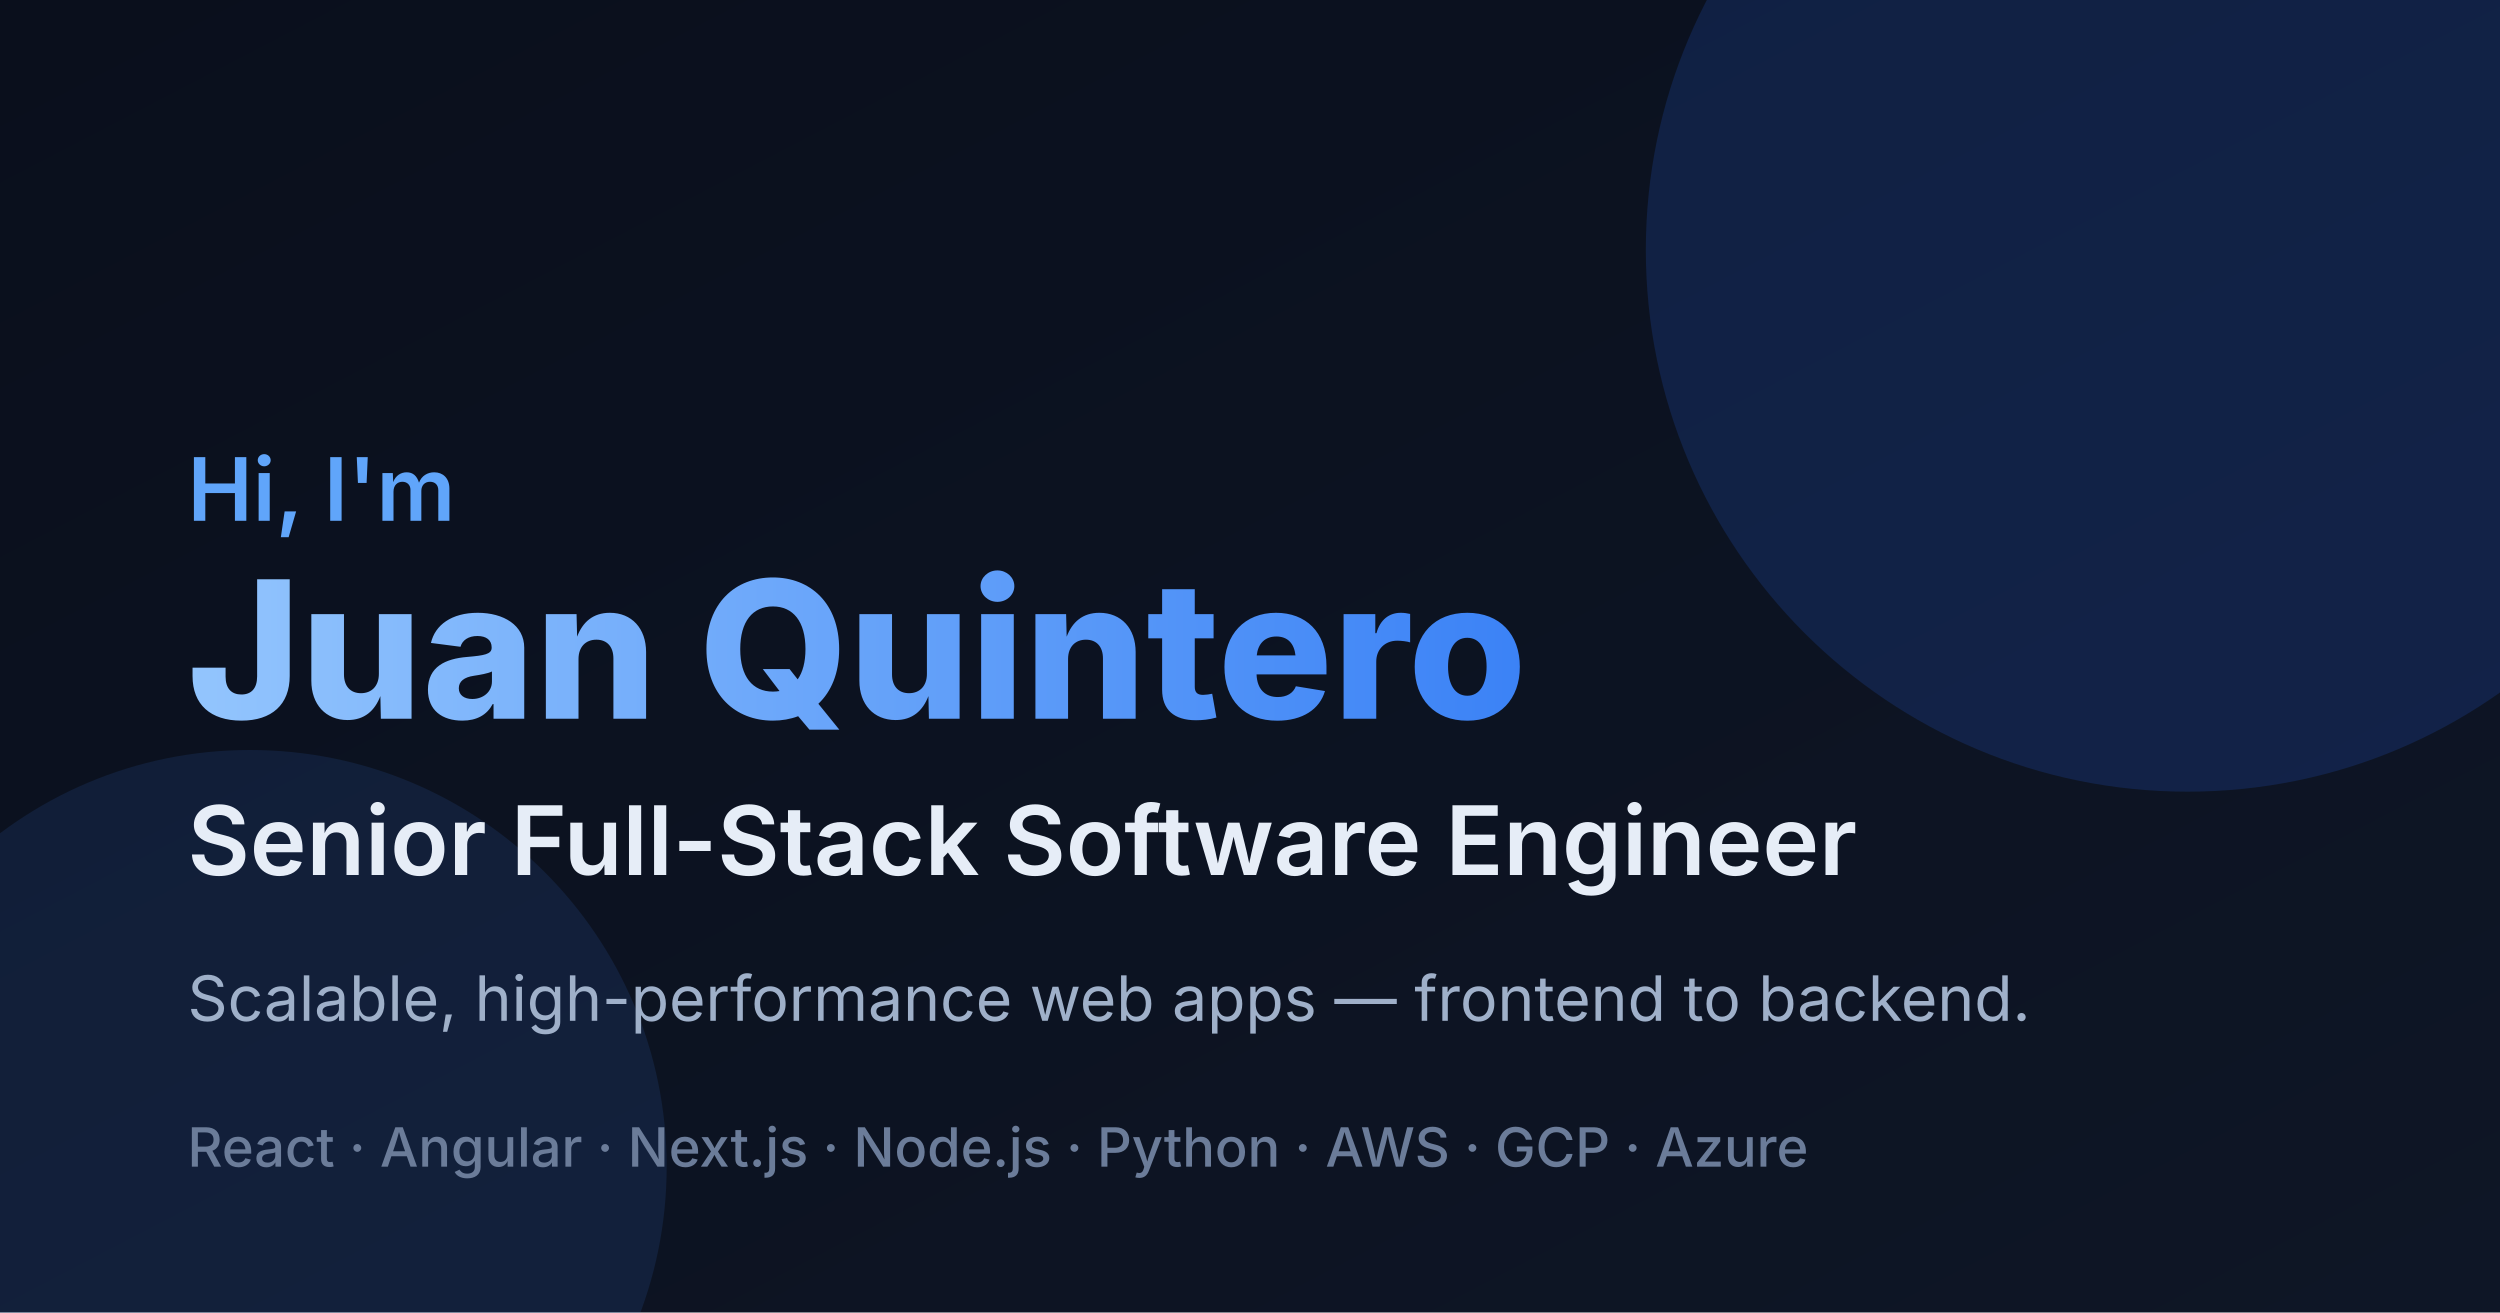
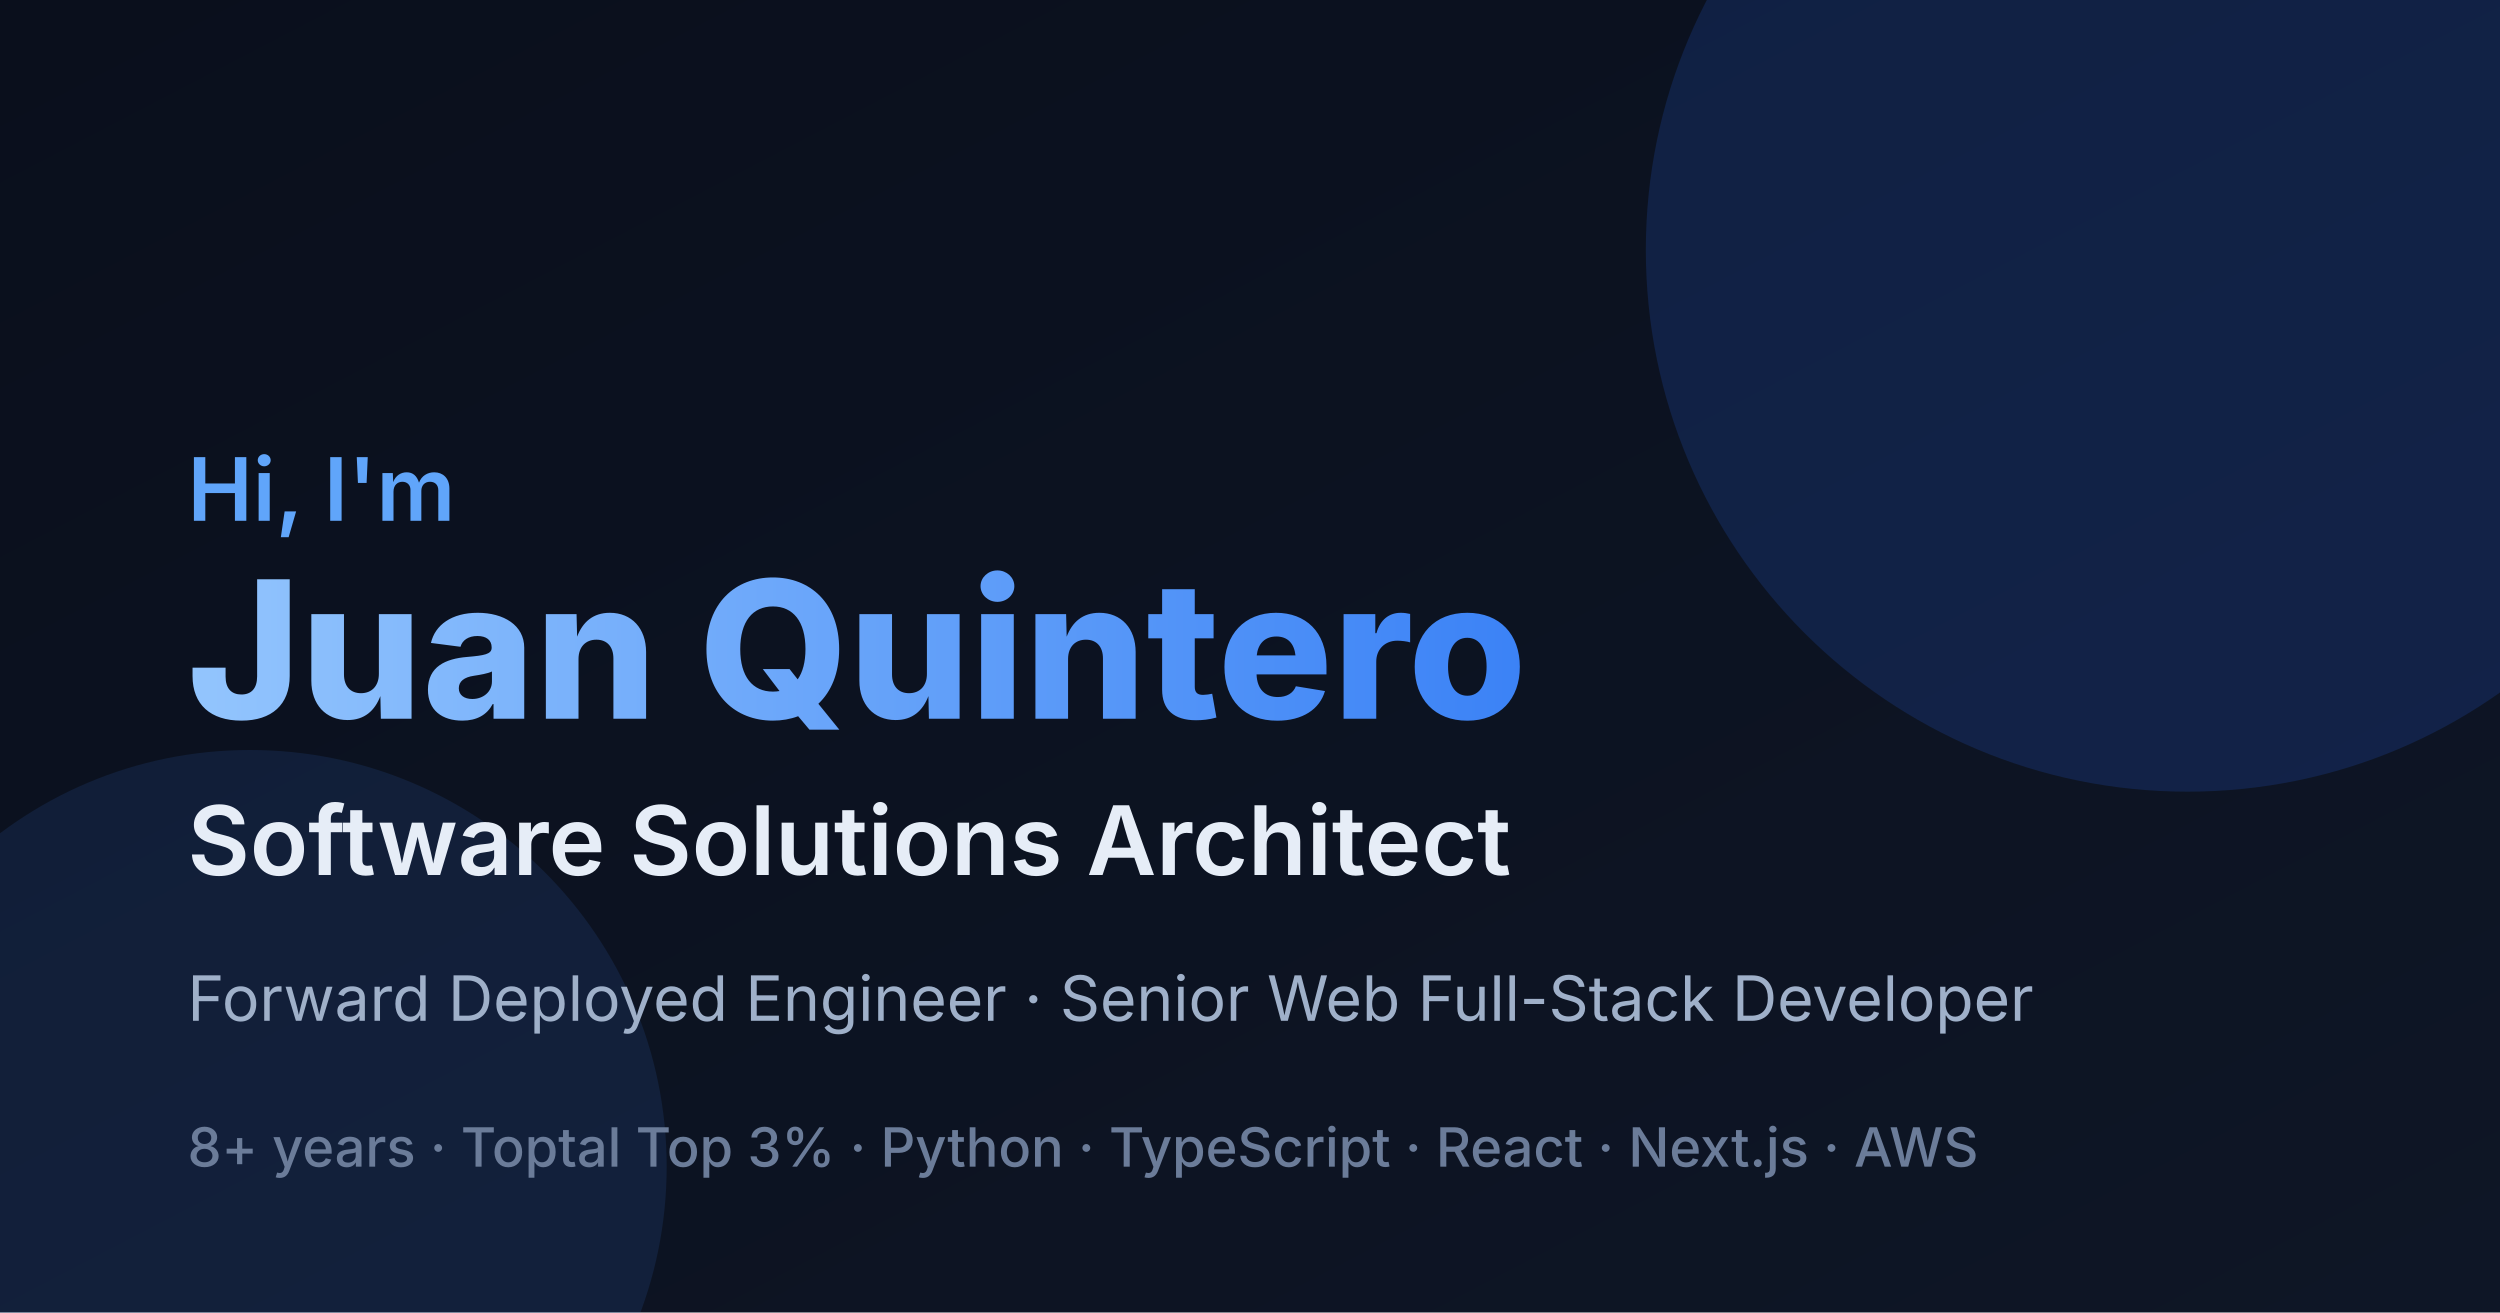
<svg xmlns="http://www.w3.org/2000/svg" viewBox="0 0 1200 630" width="1200" height="630">
  <defs>
    <linearGradient id="bg" x1="0" y1="0" x2="1" y2="1">
      <stop offset="0" stop-color="#0a0f1c" />
      <stop offset="1" stop-color="#0e1626" />
    </linearGradient>
    <linearGradient id="accent" x1="0" y1="0" x2="1" y2="0">
      <stop offset="0" stop-color="#93c5fd" />
      <stop offset="1" stop-color="#3b82f6" />
    </linearGradient>
  </defs>
  <rect width="1200" height="630" fill="url(#bg)" />
  <circle cx="1050" cy="120" r="260" fill="#2563eb" opacity="0.18" />
  <circle cx="120" cy="560" r="200" fill="#3b82f6" opacity="0.12" />
  <g font-family="Inter, system-ui, sans-serif">
    <text x="90" y="250" font-size="42" font-weight="600" fill="#60a5fa">Hi, I'm</text>
    <text x="90" y="345" font-size="92" font-weight="800" fill="url(#accent)">Juan Quintero</text>
-     <text x="90" y="420" font-size="46" font-weight="600" fill="#e6edf7">Senior Full-Stack Software Engineer</text>
-     <text x="90" y="490" font-size="30" font-weight="400" fill="#9fb0c9">Scalable, high-performance web apps — frontend to backend.</text>
-     <text x="90" y="560" font-size="26" font-weight="500" fill="#6b7c99">React · Angular · Next.js · Node.js · Python · AWS · GCP · Azure</text>
+     <text x="90" y="420" font-size="46" font-weight="600" fill="#e6edf7">Software Solutions Architect</text>
+     <text x="90" y="490" font-size="30" font-weight="400" fill="#9fb0c9">Forward Deployed Engineer · Senior Web Full-Stack Developer</text>
+     <text x="90" y="560" font-size="26" font-weight="500" fill="#6b7c99">8+ years · Toptal Top 3% · Python · TypeScript · React · Next.js · AWS</text>
  </g>
</svg>
